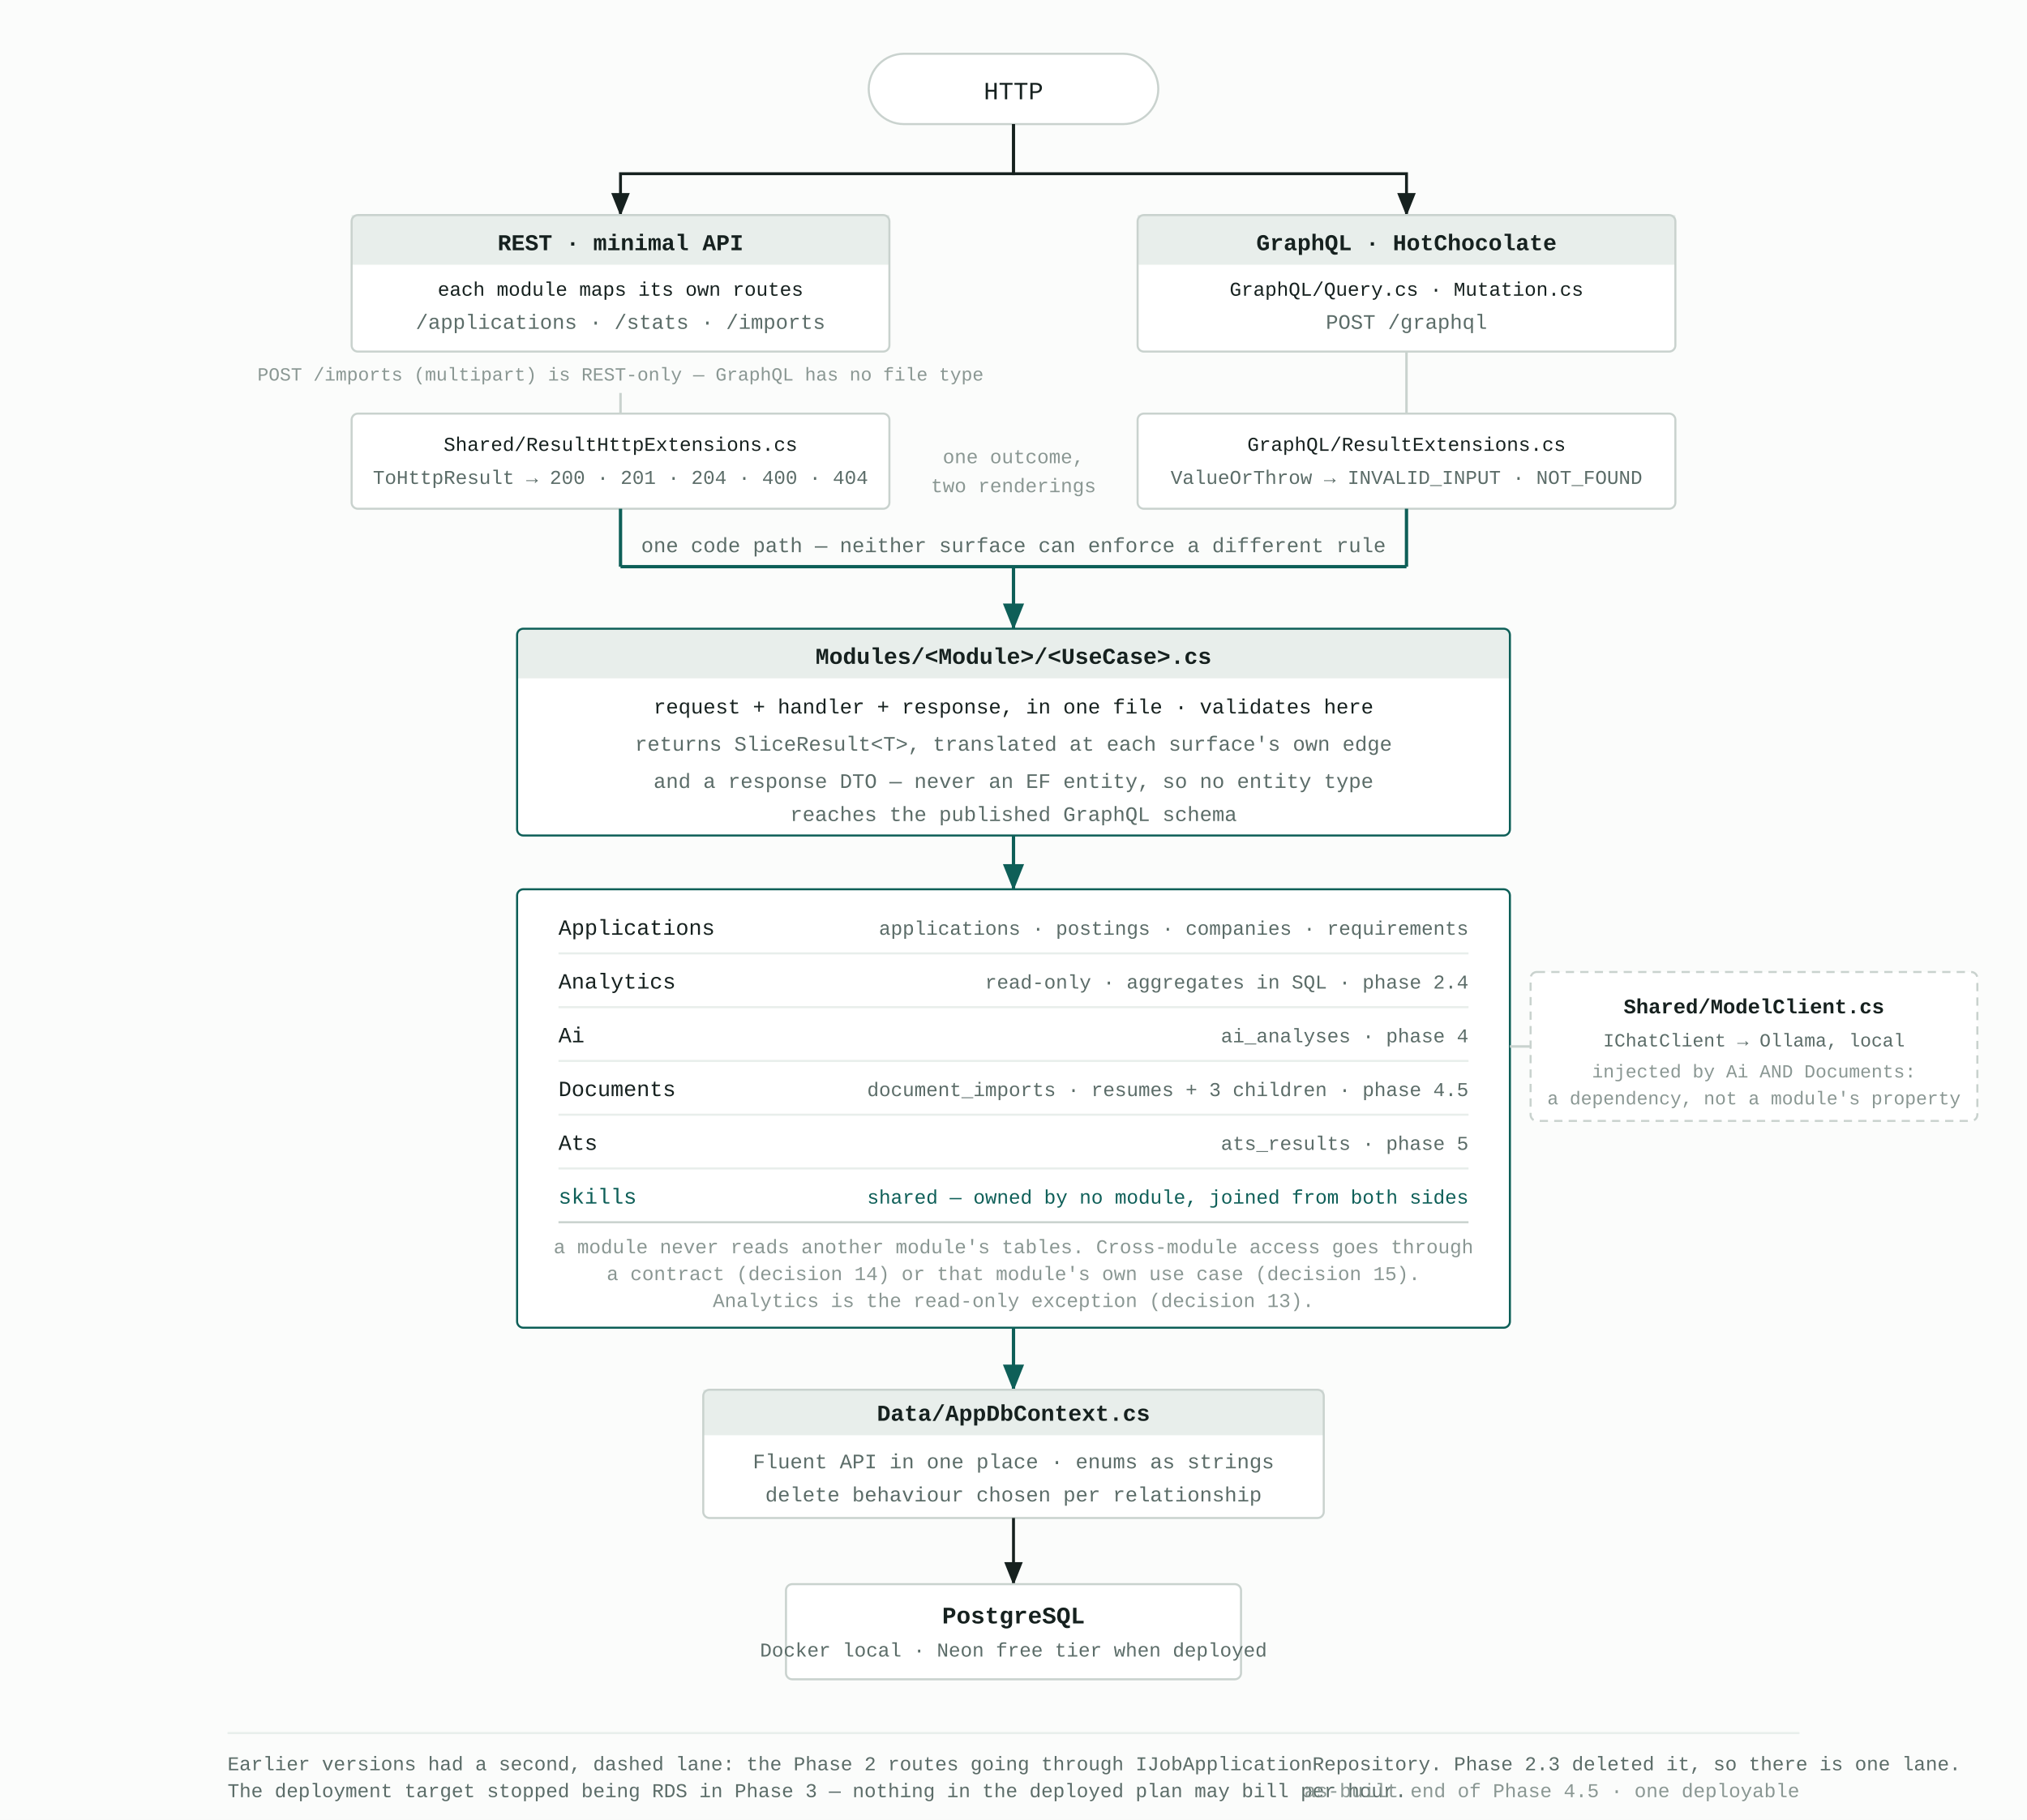
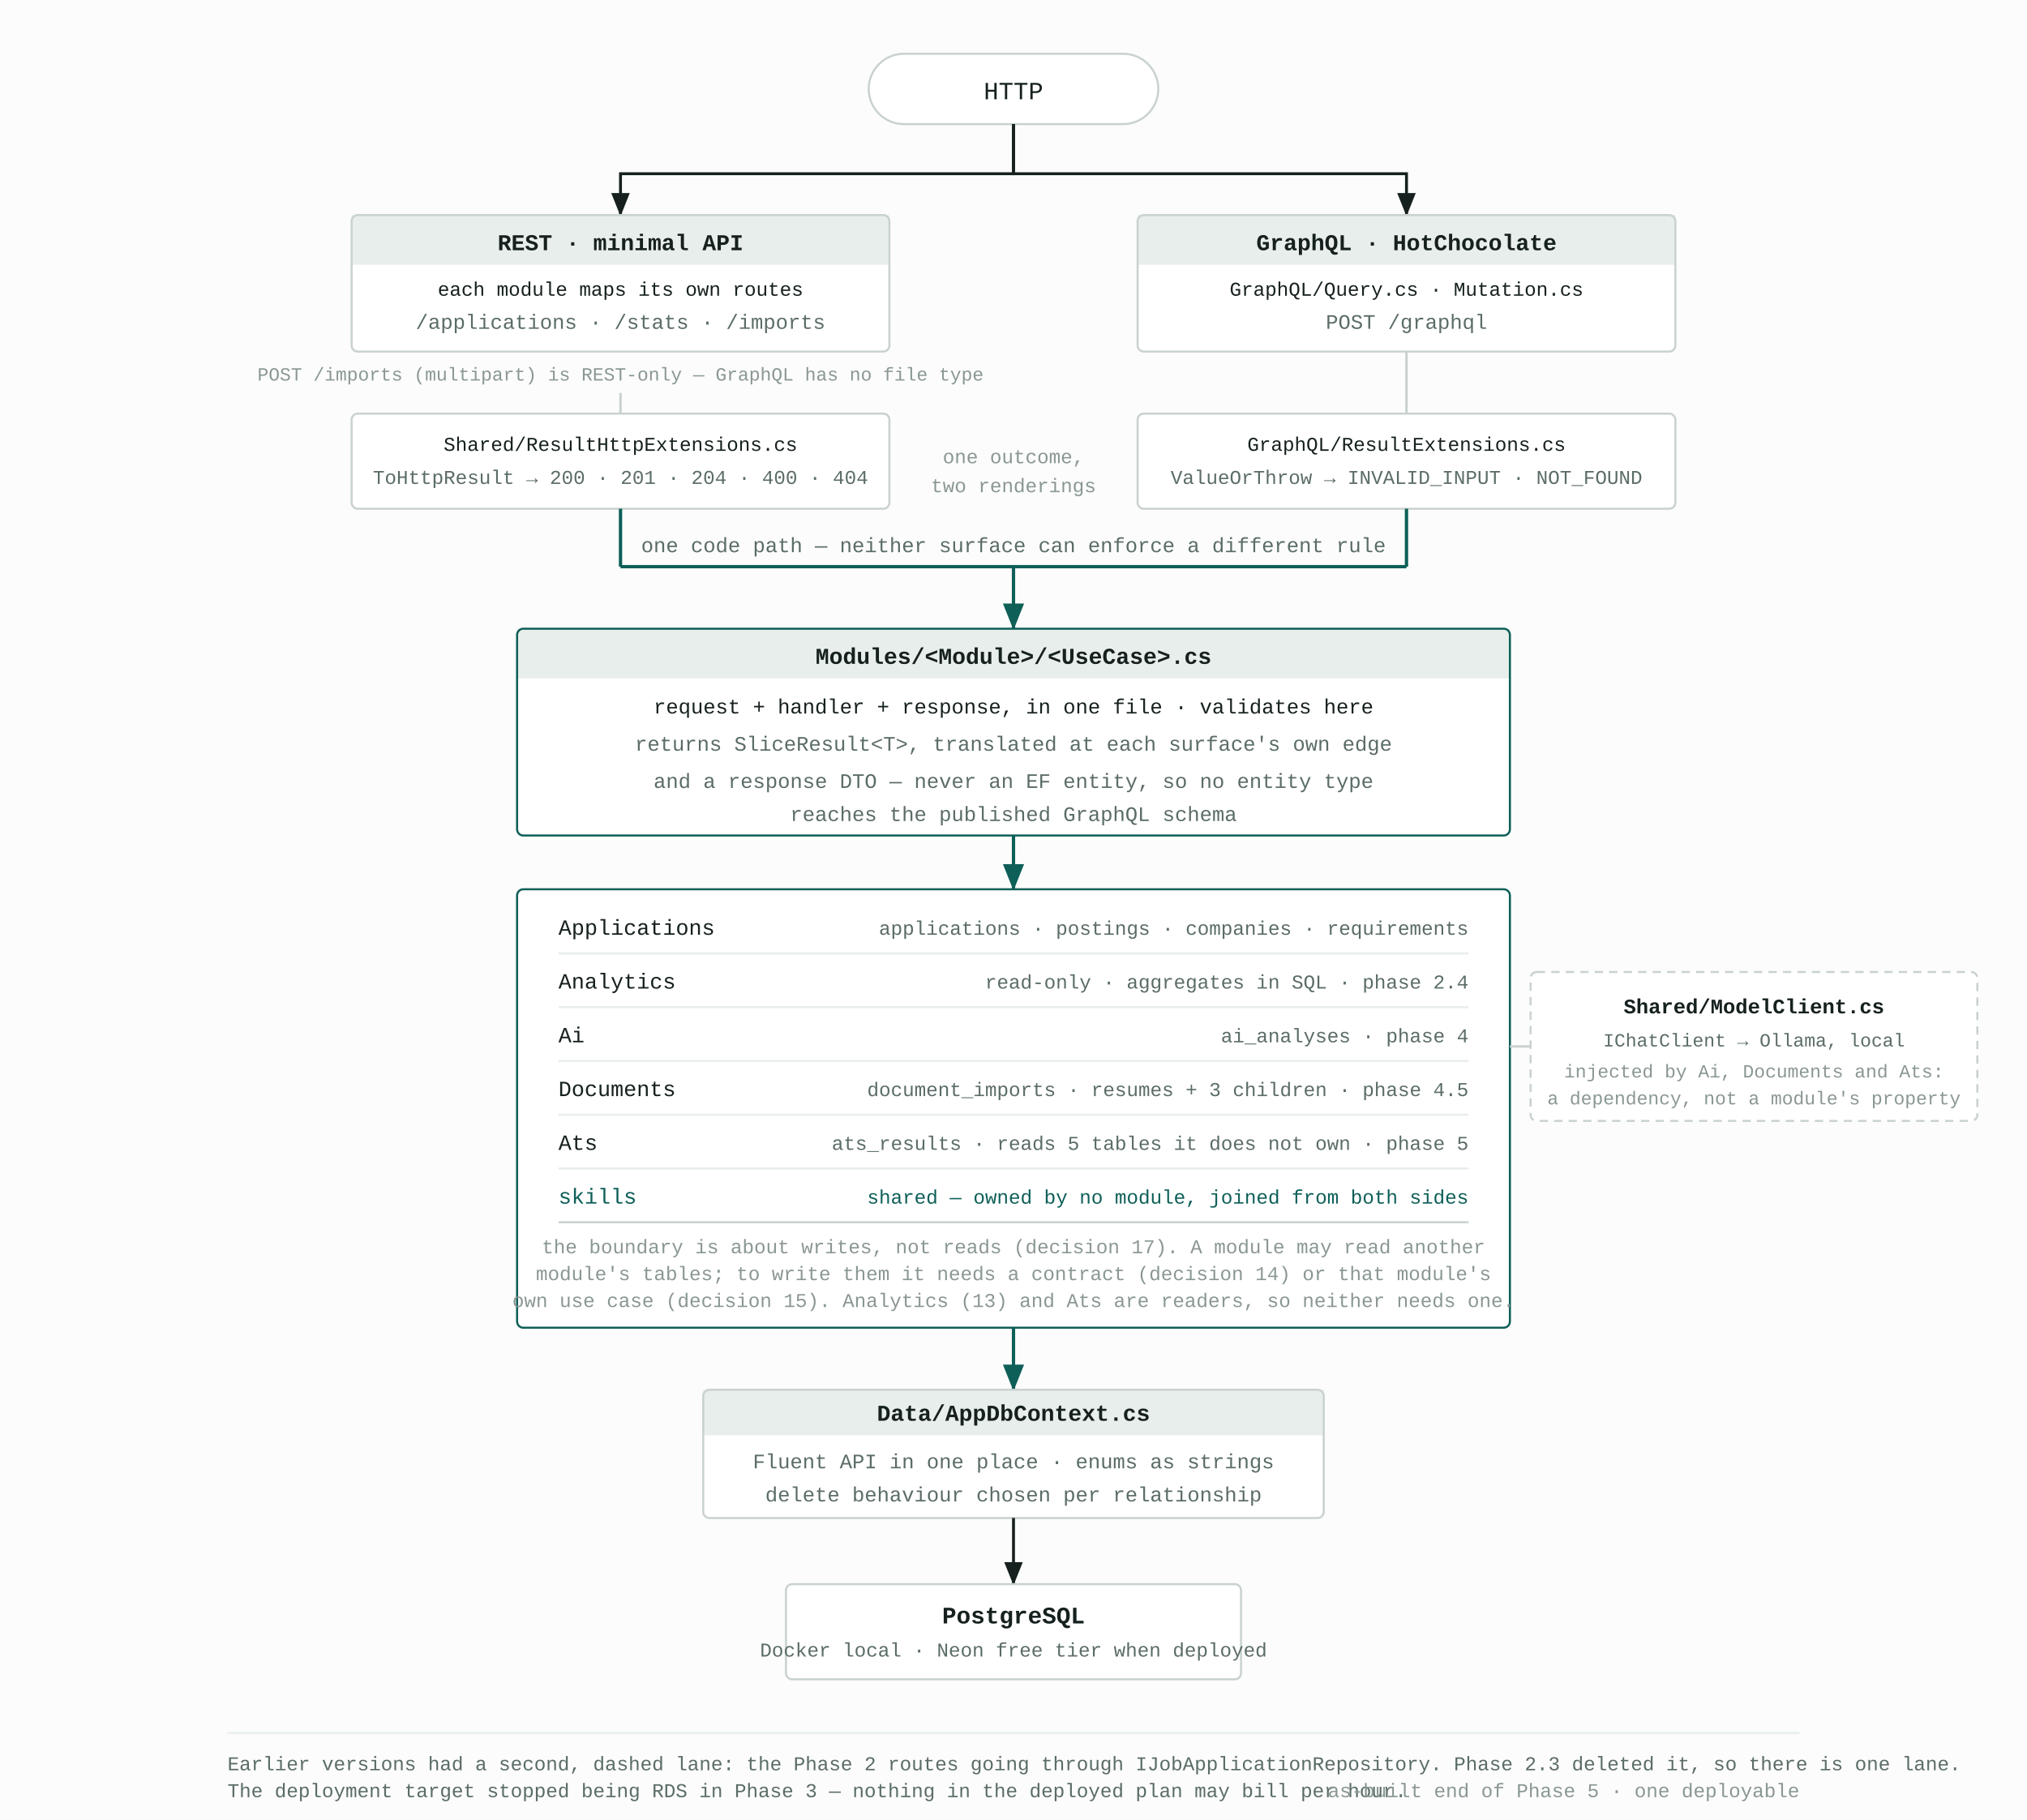
<svg xmlns="http://www.w3.org/2000/svg" viewBox="0 0 980 880" width="980" height="880" role="img" aria-labelledby="t d">
  <rect x="0" y="0" width="980" height="880" fill="#FBFCFB" />
  <defs>
    <marker id="an" viewBox="0 0 10 8" refX="9.5" refY="4" markerWidth="8" markerHeight="7" orient="auto">
      <polygon points="0,0 10,4 0,8" fill="#0E5F58" />
    </marker>
    <marker id="ai" viewBox="0 0 10 8" refX="9.5" refY="4" markerWidth="8" markerHeight="7" orient="auto">
      <polygon points="0,0 10,4 0,8" fill="#16211F" />
    </marker>
  </defs>
  <g font-family="ui-monospace, SFMono-Regular, Consolas, 'Liberation Mono', Menlo, monospace">
    <rect x="420" y="26" width="140" height="34" rx="17" fill="#FFFFFF" stroke="#C9D2CE" />
    <text x="490" y="48" font-size="12" fill="#16211F" text-anchor="middle">HTTP</text>
    <path d="M490,60 V84 H300 V104" fill="none" stroke="#16211F" stroke-width="1.4" marker-end="url(#ai)" />
    <path d="M490,60 V84 H680 V104" fill="none" stroke="#16211F" stroke-width="1.4" marker-end="url(#ai)" />
    <rect x="170" y="104" width="260" height="66" rx="3" fill="#FFFFFF" />
    <rect x="170" y="104" width="260" height="24" fill="#E8EEEB" />
    <rect x="170" y="104" width="260" height="66" rx="3" fill="none" stroke="#C9D2CE" />
    <text x="300" y="121" font-size="11" font-weight="600" fill="#16211F" text-anchor="middle">REST · minimal API</text>
    <text x="300" y="143" font-size="9.5" fill="#16211F" text-anchor="middle">each module maps its own routes</text>
    <text x="300" y="159" font-size="10" fill="#5B6C68" text-anchor="middle">/applications · /stats · /imports</text>
    <rect x="550" y="104" width="260" height="66" rx="3" fill="#FFFFFF" />
    <rect x="550" y="104" width="260" height="24" fill="#E8EEEB" />
    <rect x="550" y="104" width="260" height="66" rx="3" fill="none" stroke="#C9D2CE" />
    <text x="680" y="121" font-size="11" font-weight="600" fill="#16211F" text-anchor="middle">GraphQL · HotChocolate</text>
    <text x="680" y="143" font-size="9.5" fill="#16211F" text-anchor="middle">GraphQL/Query.cs · Mutation.cs</text>
    <text x="680" y="159" font-size="10" fill="#5B6C68" text-anchor="middle">POST /graphql</text>
    <text x="300" y="184" font-size="9" fill="#8A9793" text-anchor="middle">POST /imports (multipart) is REST-only — GraphQL has no file type</text>
    <line x1="300" y1="190" x2="300" y2="200" stroke="#C9D2CE" stroke-width="1.2" />
    <line x1="680" y1="170" x2="680" y2="200" stroke="#C9D2CE" stroke-width="1.2" />
    <rect x="170" y="200" width="260" height="46" rx="3" fill="#FFFFFF" stroke="#C9D2CE" />
    <text x="300" y="218" font-size="9.5" fill="#16211F" text-anchor="middle">Shared/ResultHttpExtensions.cs</text>
    <text x="300" y="234" font-size="9.5" fill="#5B6C68" text-anchor="middle">ToHttpResult → 200 · 201 · 204 · 400 · 404</text>
    <rect x="550" y="200" width="260" height="46" rx="3" fill="#FFFFFF" stroke="#C9D2CE" />
    <text x="680" y="218" font-size="9.5" fill="#16211F" text-anchor="middle">GraphQL/ResultExtensions.cs</text>
    <text x="680" y="234" font-size="9.5" fill="#5B6C68" text-anchor="middle">ValueOrThrow → INVALID_INPUT · NOT_FOUND</text>
    <text x="490" y="224" font-size="9.5" fill="#8A9793" text-anchor="middle">one outcome,</text>
    <text x="490" y="238" font-size="9.5" fill="#8A9793" text-anchor="middle">two renderings</text>
    <path d="M300,246 V274" fill="none" stroke="#0E5F58" stroke-width="1.6" />
    <path d="M680,246 V274" fill="none" stroke="#0E5F58" stroke-width="1.6" />
    <line x1="300" y1="274" x2="680" y2="274" stroke="#0E5F58" stroke-width="1.6" />
    <text x="490" y="267" font-size="10" fill="#5B6C68" text-anchor="middle">one code path — neither surface can enforce a different rule</text>
    <path d="M490,274 V304" fill="none" stroke="#0E5F58" stroke-width="1.6" marker-end="url(#an)" />
    <rect x="250" y="304" width="480" height="100" rx="3" fill="#FFFFFF" />
    <rect x="250" y="304" width="480" height="24" fill="#E8EEEB" />
    <rect x="250" y="304" width="480" height="100" rx="3" fill="none" stroke="#0E5F58" />
    <text x="490" y="321" font-size="11" font-weight="600" fill="#16211F" text-anchor="middle">Modules/&lt;Module&gt;/&lt;UseCase&gt;.cs</text>
    <text x="490" y="345" font-size="10" fill="#16211F" text-anchor="middle">request + handler + response, in one file · validates here</text>
    <text x="490" y="363" font-size="10" fill="#5B6C68" text-anchor="middle">returns SliceResult&lt;T&gt;, translated at each surface's own edge</text>
    <text x="490" y="381" font-size="10" fill="#5B6C68" text-anchor="middle">and a response DTO — never an EF entity, so no entity type</text>
    <text x="490" y="397" font-size="10" fill="#5B6C68" text-anchor="middle">reaches the published GraphQL schema</text>
    <path d="M490,404 V430" fill="none" stroke="#0E5F58" stroke-width="1.6" marker-end="url(#an)" />
    <rect x="250" y="430" width="480" height="212" rx="3" fill="#FFFFFF" />
    <rect x="250" y="430" width="480" height="212" rx="3" fill="none" stroke="#0E5F58" />
    <text x="270" y="452" font-size="10.5" fill="#16211F">Applications</text>
    <text x="710" y="452" font-size="9.5" fill="#5B6C68" text-anchor="end">applications · postings · companies · requirements</text>
    <line x1="270" y1="461" x2="710" y2="461" stroke="#E8EEEB" />
    <text x="270" y="478" font-size="10.5" fill="#16211F">Analytics</text>
    <text x="710" y="478" font-size="9.5" fill="#5B6C68" text-anchor="end">read-only · aggregates in SQL · phase 2.4</text>
    <line x1="270" y1="487" x2="710" y2="487" stroke="#E8EEEB" />
    <text x="270" y="504" font-size="10.5" fill="#16211F">Ai</text>
    <text x="710" y="504" font-size="9.5" fill="#5B6C68" text-anchor="end">ai_analyses · phase 4</text>
    <line x1="270" y1="513" x2="710" y2="513" stroke="#E8EEEB" />
    <text x="270" y="530" font-size="10.5" fill="#16211F">Documents</text>
    <text x="710" y="530" font-size="9.5" fill="#5B6C68" text-anchor="end">document_imports · resumes + 3 children · phase 4.5</text>
    <line x1="270" y1="539" x2="710" y2="539" stroke="#E8EEEB" />
    <text x="270" y="556" font-size="10.5" fill="#16211F">Ats</text>
-     <text x="710" y="556" font-size="9.5" fill="#5B6C68" text-anchor="end">ats_results · phase 5</text>
+     <text x="710" y="556" font-size="9.5" fill="#5B6C68" text-anchor="end">ats_results · reads 5 tables it does not own · phase 5</text>
    <line x1="270" y1="565" x2="710" y2="565" stroke="#E8EEEB" />
    <text x="270" y="582" font-size="10.5" fill="#0E5F58">skills</text>
    <text x="710" y="582" font-size="9.5" fill="#0E5F58" text-anchor="end">shared — owned by no module, joined from both sides</text>
    <line x1="270" y1="591" x2="710" y2="591" stroke="#C9D2CE" />
-     <text x="490" y="606" font-size="9.5" fill="#8A9793" text-anchor="middle">a module never reads another module's tables. Cross-module access goes through</text>
-     <text x="490" y="619" font-size="9.5" fill="#8A9793" text-anchor="middle">a contract (decision 14) or that module's own use case (decision 15).</text>
-     <text x="490" y="632" font-size="9.5" fill="#8A9793" text-anchor="middle">Analytics is the read-only exception (decision 13).</text>
+     <text x="490" y="606" font-size="9.5" fill="#8A9793" text-anchor="middle">the boundary is about writes, not reads (decision 17). A module may read another</text>
+     <text x="490" y="619" font-size="9.5" fill="#8A9793" text-anchor="middle">module's tables; to write them it needs a contract (decision 14) or that module's</text>
+     <text x="490" y="632" font-size="9.5" fill="#8A9793" text-anchor="middle">own use case (decision 15). Analytics (13) and Ats are readers, so neither needs one.</text>
    <path d="M490,642 V672" fill="none" stroke="#0E5F58" stroke-width="1.6" marker-end="url(#an)" />
    <rect x="740" y="470" width="216" height="72" rx="3" fill="#FFFFFF" stroke="#C9D2CE" stroke-dasharray="4 3" />
    <text x="848" y="490" font-size="10" font-weight="600" fill="#16211F" text-anchor="middle">Shared/ModelClient.cs</text>
    <text x="848" y="506" font-size="9" fill="#5B6C68" text-anchor="middle">IChatClient → Ollama, local</text>
-     <text x="848" y="521" font-size="9" fill="#8A9793" text-anchor="middle">injected by Ai AND Documents:</text>
+     <text x="848" y="521" font-size="9" fill="#8A9793" text-anchor="middle">injected by Ai, Documents and Ats:</text>
    <text x="848" y="534" font-size="9" fill="#8A9793" text-anchor="middle">a dependency, not a module's property</text>
    <line x1="730" y1="506" x2="740" y2="506" stroke="#C9D2CE" stroke-width="1.2" />
    <rect x="340" y="672" width="300" height="62" rx="3" fill="#FFFFFF" />
    <rect x="340" y="672" width="300" height="22" fill="#E8EEEB" />
    <rect x="340" y="672" width="300" height="62" rx="3" fill="none" stroke="#C9D2CE" />
    <text x="490" y="687" font-size="11" font-weight="600" fill="#16211F" text-anchor="middle">Data/AppDbContext.cs</text>
    <text x="490" y="710" font-size="10" fill="#5B6C68" text-anchor="middle">Fluent API in one place · enums as strings</text>
    <text x="490" y="726" font-size="10" fill="#5B6C68" text-anchor="middle">delete behaviour chosen per relationship</text>
    <path d="M490,734 V766" fill="none" stroke="#16211F" stroke-width="1.4" marker-end="url(#ai)" />
    <rect x="380" y="766" width="220" height="46" rx="3" fill="#FFFFFF" stroke="#C9D2CE" />
    <text x="490" y="785" font-size="11.5" font-weight="600" fill="#16211F" text-anchor="middle">PostgreSQL</text>
    <text x="490" y="801" font-size="9.5" fill="#5B6C68" text-anchor="middle">Docker local · Neon free tier when deployed</text>
    <line x1="110" y1="838" x2="870" y2="838" stroke="#E8EEEB" />
    <text x="110" y="856" font-size="9.5" fill="#5B6C68">Earlier versions had a second, dashed lane: the Phase 2 routes going through IJobApplicationRepository. Phase 2.3 deleted it, so there is one lane.</text>
    <text x="110" y="869" font-size="9.5" fill="#5B6C68">The deployment target stopped being RDS in Phase 3 — nothing in the deployed plan may bill per hour.</text>
-     <text x="870" y="869" font-size="9.5" fill="#8A9793" text-anchor="end">as-built end of Phase 4.5 · one deployable</text>
+     <text x="870" y="869" font-size="9.5" fill="#8A9793" text-anchor="end">as-built end of Phase 5 · one deployable</text>
  </g>
</svg>
